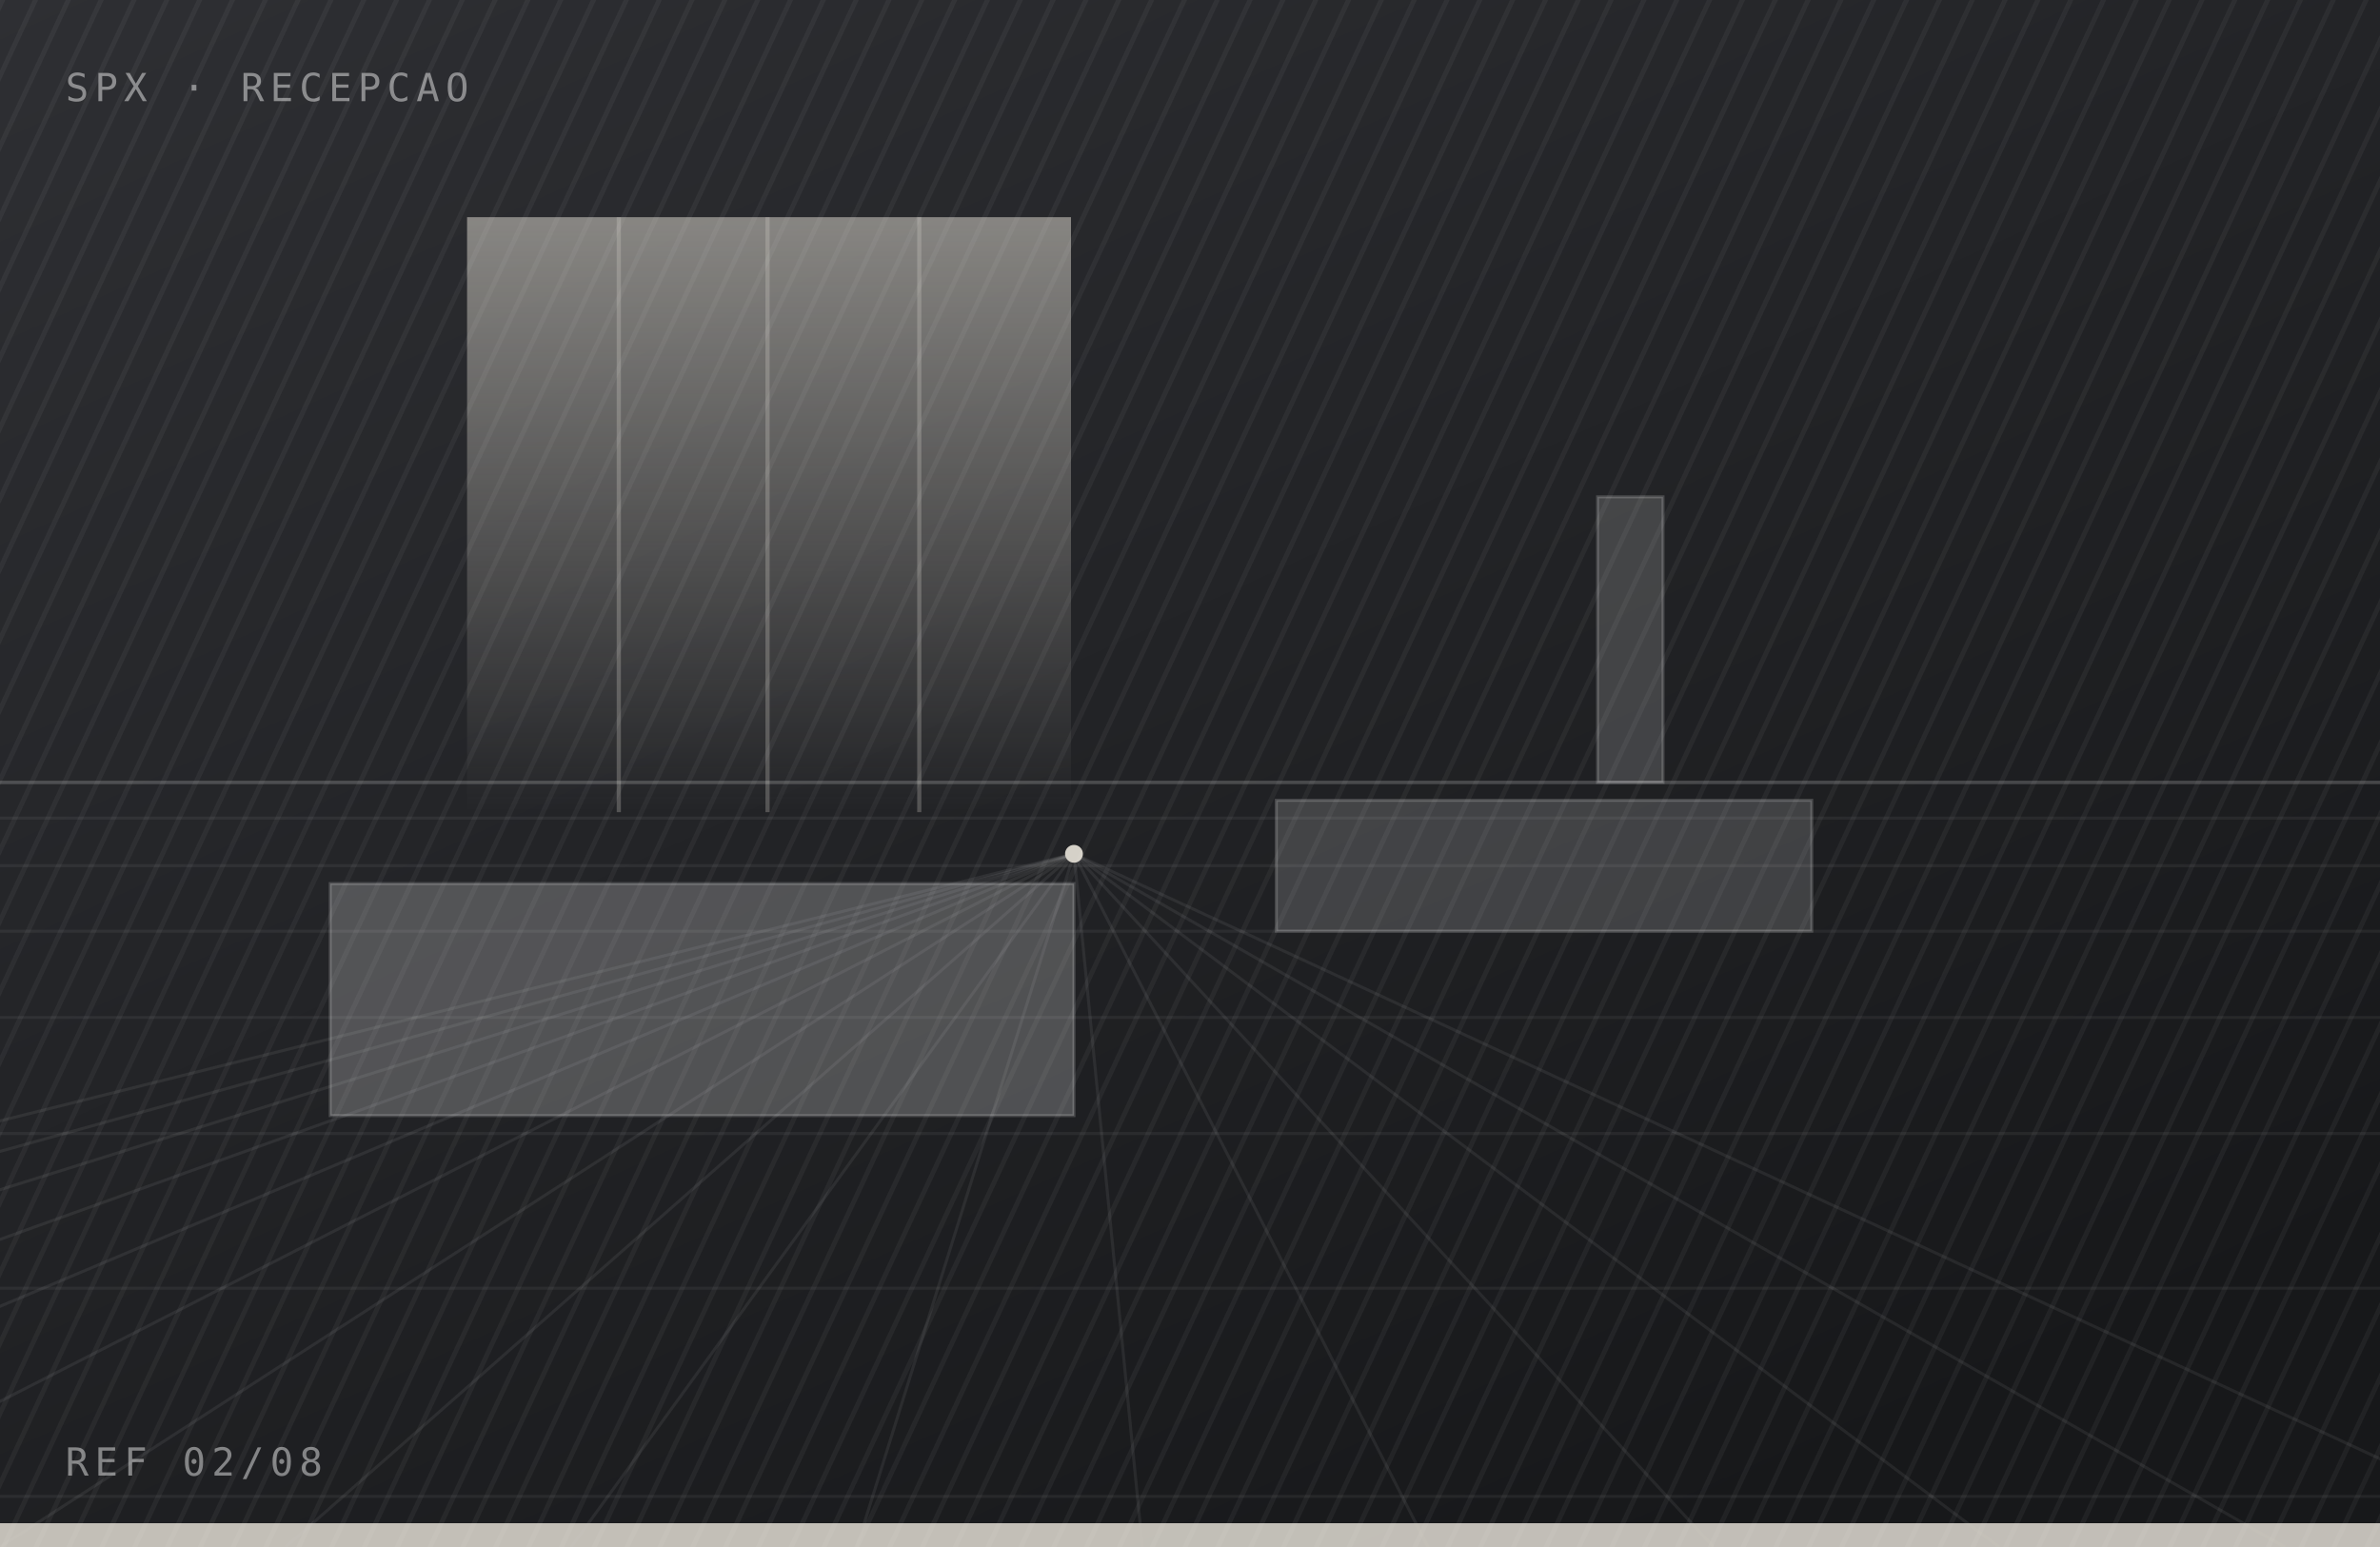
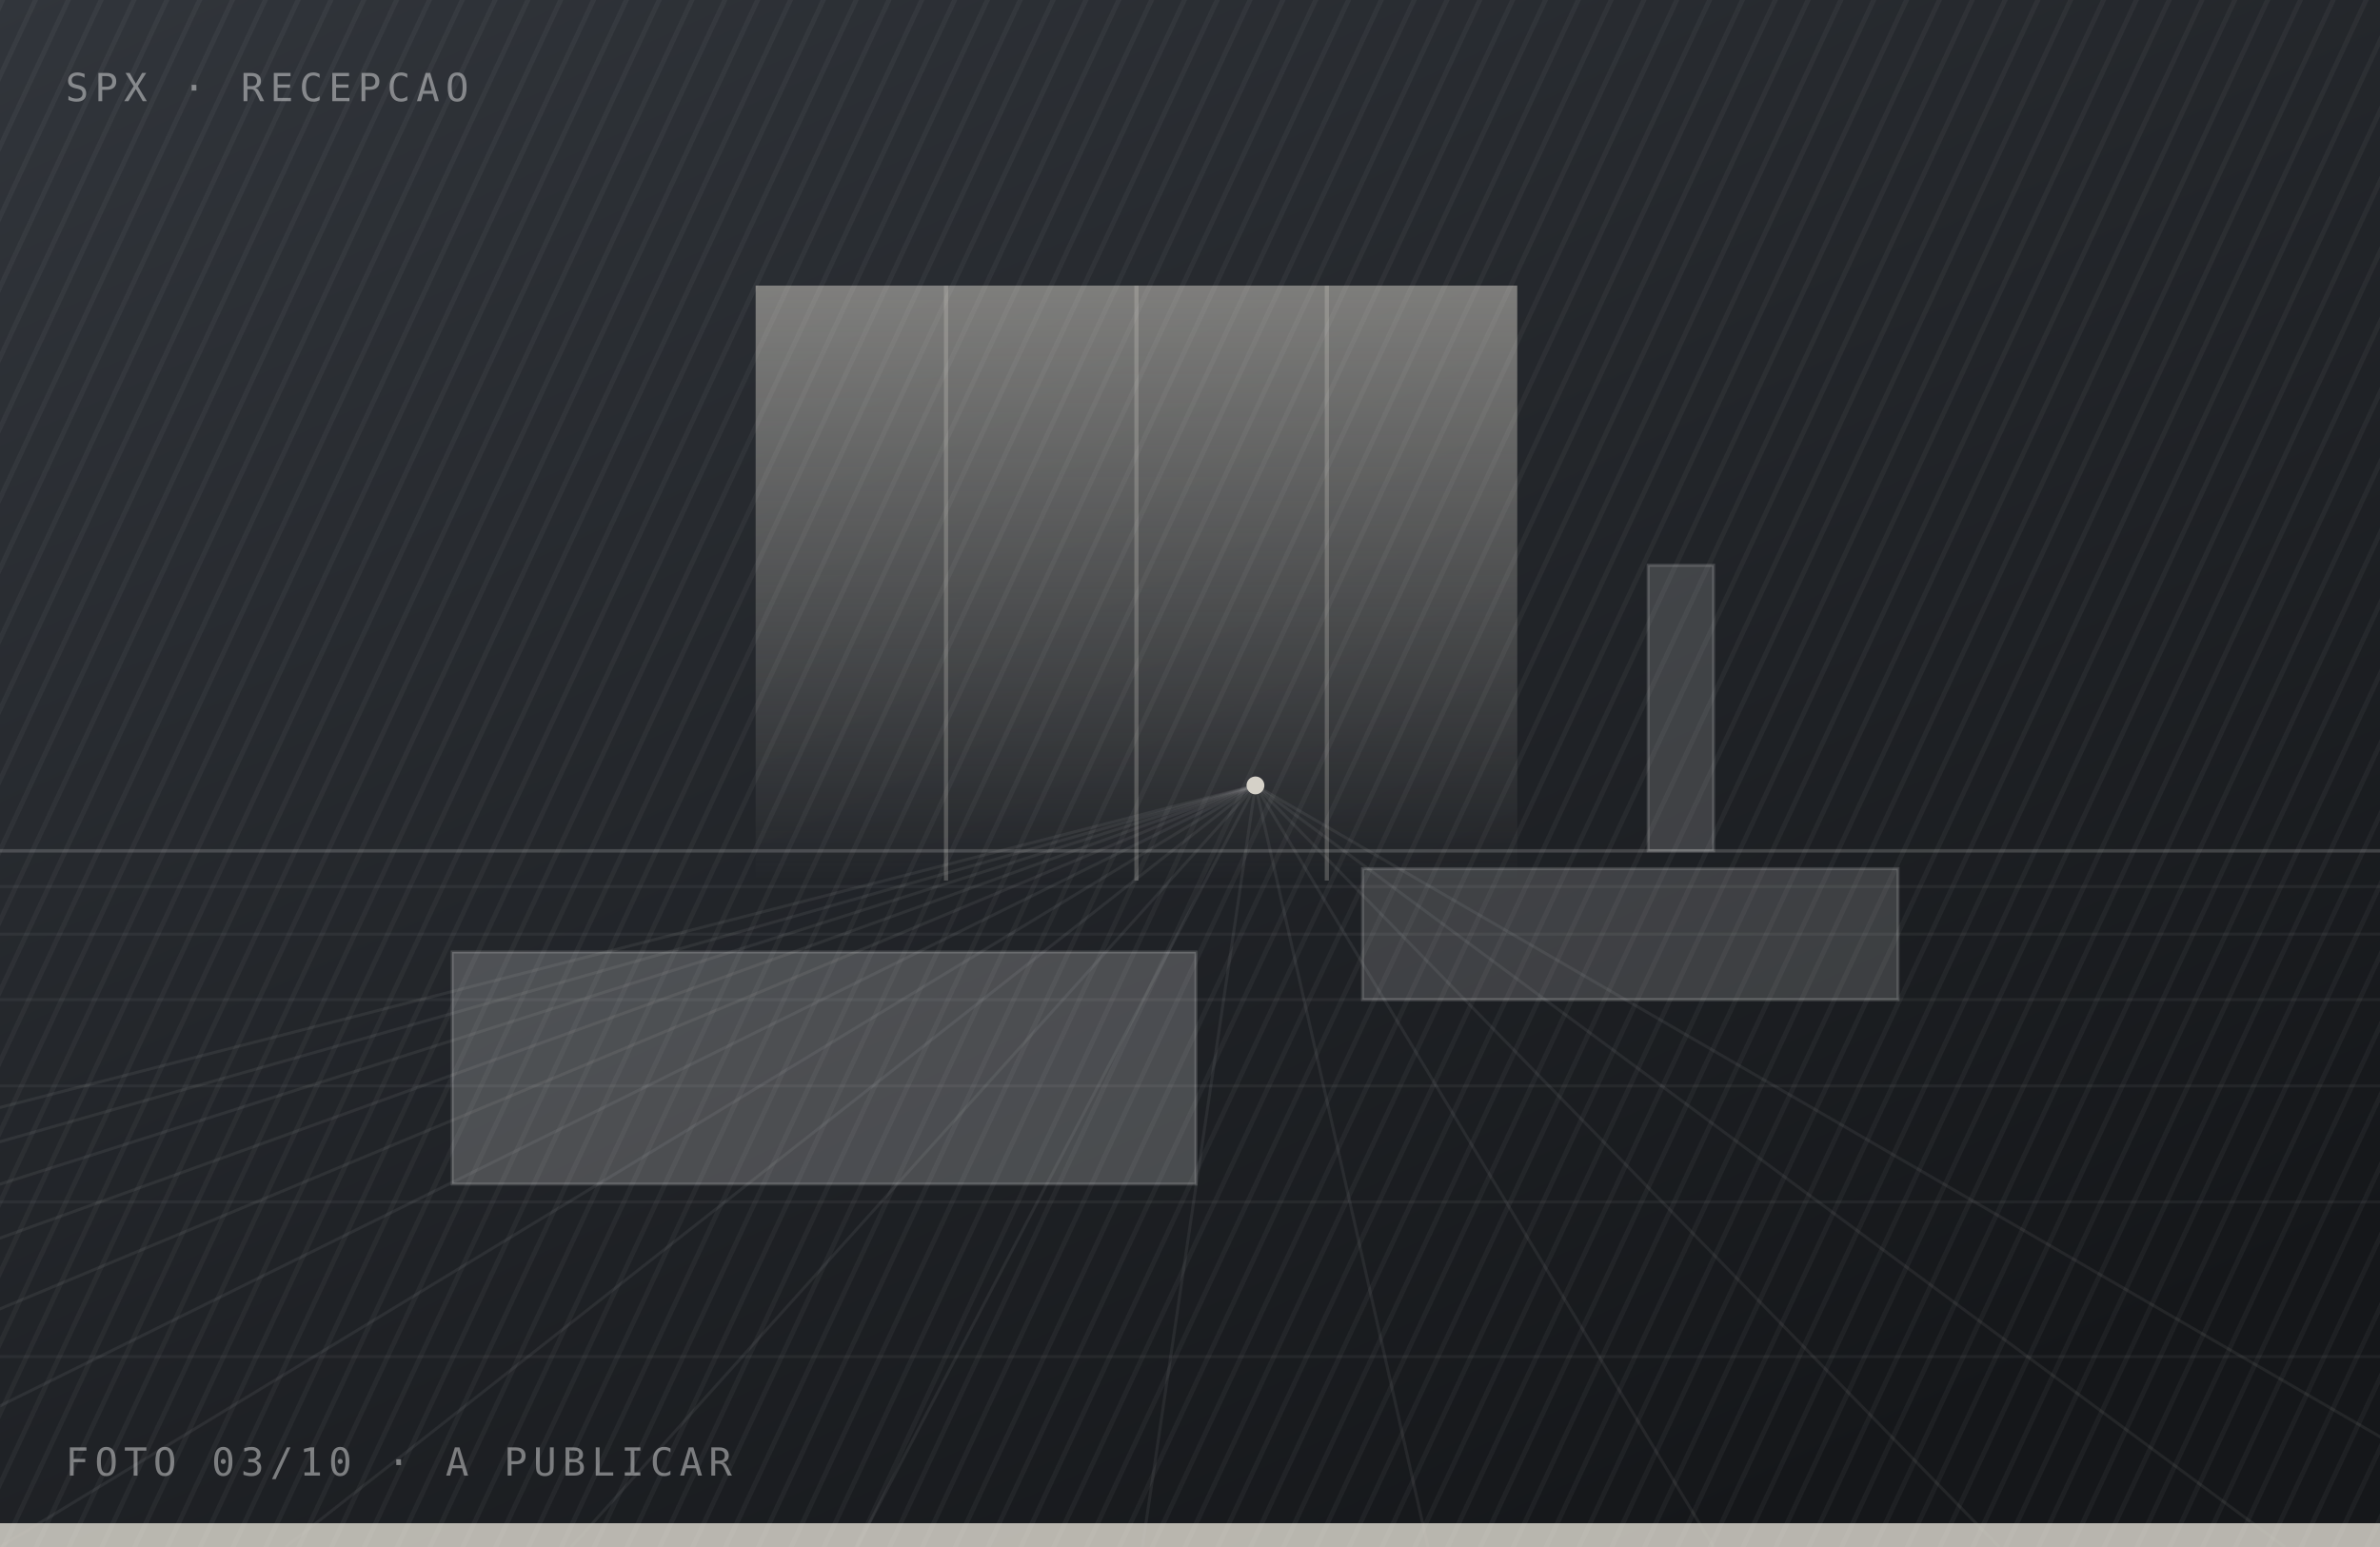
<svg xmlns="http://www.w3.org/2000/svg" viewBox="0 0 800 520" role="img" aria-label="Render de obra SPX">
  <defs>
-     <linearGradient id="g1" x1="0" y1="0" x2=".7" y2="1">
-       <stop offset="0" stop-color="#2E2F33" />
-       <stop offset="1" stop-color="#17181A" />
+     <linearGradient id="g2" x1="0" y1="0" x2=".7" y2="1">
+       <stop offset="0" stop-color="#31353B" />
+       <stop offset="1" stop-color="#15171A" />
    </linearGradient>
-     <linearGradient id="l1" x1="0" y1="0" x2="0" y2="1">
-       <stop offset="0" stop-color="#D5D1C8" stop-opacity=".55" />
+     <linearGradient id="l2" x1="0" y1="0" x2="0" y2="1">
+       <stop offset="0" stop-color="#D5D1C8" stop-opacity=".5" />
      <stop offset="1" stop-color="#D5D1C8" stop-opacity="0" />
    </linearGradient>
-     <pattern id="h1" width="10" height="10" patternTransform="rotate(25)" patternUnits="userSpaceOnUse">
-       <line x1="0" y1="0" x2="0" y2="10" stroke="#ffffff" stroke-opacity=".045" stroke-width="3.2" />
+     <pattern id="h2" width="10" height="10" patternTransform="rotate(25)" patternUnits="userSpaceOnUse">
+       <line x1="0" y1="0" x2="0" y2="10" stroke="#ffffff" stroke-opacity=".04" stroke-width="3.2" />
    </pattern>
  </defs>
-   <rect width="800" height="520" fill="url(#g1)" />
-   <rect x="157" y="73" width="203" height="200" fill="url(#l1)" />
-   <line x1="208" y1="73" x2="208" y2="273" stroke="#D5D1C8" stroke-opacity=".28" stroke-width="1.4" />
-   <line x1="258" y1="73" x2="258" y2="273" stroke="#D5D1C8" stroke-opacity=".28" stroke-width="1.4" />
-   <line x1="309" y1="73" x2="309" y2="273" stroke="#D5D1C8" stroke-opacity=".28" stroke-width="1.4" />
-   <line x1="-576" y1="520" x2="361" y2="287" stroke="#ffffff" stroke-opacity=".07" stroke-width="1" />
-   <line x1="-480" y1="520" x2="361" y2="287" stroke="#ffffff" stroke-opacity=".07" stroke-width="1" />
-   <line x1="-384" y1="520" x2="361" y2="287" stroke="#ffffff" stroke-opacity=".07" stroke-width="1" />
-   <line x1="-288" y1="520" x2="361" y2="287" stroke="#ffffff" stroke-opacity=".07" stroke-width="1" />
-   <line x1="-192" y1="520" x2="361" y2="287" stroke="#ffffff" stroke-opacity=".07" stroke-width="1" />
-   <line x1="-96" y1="520" x2="361" y2="287" stroke="#ffffff" stroke-opacity=".07" stroke-width="1" />
-   <line x1="0" y1="520" x2="361" y2="287" stroke="#ffffff" stroke-opacity=".07" stroke-width="1" />
-   <line x1="96" y1="520" x2="361" y2="287" stroke="#ffffff" stroke-opacity=".07" stroke-width="1" />
-   <line x1="192" y1="520" x2="361" y2="287" stroke="#ffffff" stroke-opacity=".07" stroke-width="1" />
-   <line x1="288" y1="520" x2="361" y2="287" stroke="#ffffff" stroke-opacity=".07" stroke-width="1" />
-   <line x1="384" y1="520" x2="361" y2="287" stroke="#ffffff" stroke-opacity=".07" stroke-width="1" />
-   <line x1="480" y1="520" x2="361" y2="287" stroke="#ffffff" stroke-opacity=".07" stroke-width="1" />
-   <line x1="576" y1="520" x2="361" y2="287" stroke="#ffffff" stroke-opacity=".07" stroke-width="1" />
-   <line x1="672" y1="520" x2="361" y2="287" stroke="#ffffff" stroke-opacity=".07" stroke-width="1" />
-   <line x1="768" y1="520" x2="361" y2="287" stroke="#ffffff" stroke-opacity=".07" stroke-width="1" />
-   <line x1="864" y1="520" x2="361" y2="287" stroke="#ffffff" stroke-opacity=".07" stroke-width="1" />
-   <line x1="0" y1="263" x2="800" y2="263" stroke="#ffffff" stroke-opacity=".055" stroke-width="1" />
-   <line x1="0" y1="275" x2="800" y2="275" stroke="#ffffff" stroke-opacity=".055" stroke-width="1" />
-   <line x1="0" y1="291" x2="800" y2="291" stroke="#ffffff" stroke-opacity=".055" stroke-width="1" />
-   <line x1="0" y1="313" x2="800" y2="313" stroke="#ffffff" stroke-opacity=".055" stroke-width="1" />
-   <line x1="0" y1="342" x2="800" y2="342" stroke="#ffffff" stroke-opacity=".055" stroke-width="1" />
-   <line x1="0" y1="381" x2="800" y2="381" stroke="#ffffff" stroke-opacity=".055" stroke-width="1" />
-   <line x1="0" y1="433" x2="800" y2="433" stroke="#ffffff" stroke-opacity=".055" stroke-width="1" />
-   <line x1="0" y1="503" x2="800" y2="503" stroke="#ffffff" stroke-opacity=".055" stroke-width="1" />
-   <line x1="0" y1="263" x2="800" y2="263" stroke="#ffffff" stroke-opacity=".14" stroke-width="1.2" />
-   <rect x="111" y="297" width="250" height="78" fill="#ffffff" fill-opacity=".22" />
-   <rect x="111" y="297" width="250" height="78" fill="none" stroke="#ffffff" stroke-opacity=".18" stroke-width="1" />
-   <rect x="429" y="269" width="180" height="44" fill="#ffffff" fill-opacity=".16" />
-   <rect x="429" y="269" width="180" height="44" fill="none" stroke="#ffffff" stroke-opacity=".18" stroke-width="1" />
-   <rect x="537" y="167" width="22" height="96" fill="#ffffff" fill-opacity=".16" />
-   <rect x="537" y="167" width="22" height="96" fill="none" stroke="#ffffff" stroke-opacity=".18" stroke-width="1" />
-   <rect x="0" y="512" width="800" height="8" fill="#D5D1C8" fill-opacity=".9" />
-   <circle cx="361" cy="287" r="3" fill="#D5D1C8" />
-   <rect width="800" height="520" fill="url(#h1)" />
-   <g font-family="monospace" font-size="13" fill="#ffffff" fill-opacity=".45" letter-spacing="2">
+   <rect width="800" height="520" fill="url(#g2)" />
+   <rect x="254" y="96" width="256" height="200" fill="url(#l2)" />
+   <line x1="318" y1="96" x2="318" y2="296" stroke="#D5D1C8" stroke-opacity=".26" stroke-width="1.4" />
+   <line x1="382" y1="96" x2="382" y2="296" stroke="#D5D1C8" stroke-opacity=".26" stroke-width="1.4" />
+   <line x1="446" y1="96" x2="446" y2="296" stroke="#D5D1C8" stroke-opacity=".26" stroke-width="1.4" />
+   <line x1="-576" y1="520" x2="422" y2="264" stroke="#ffffff" stroke-opacity=".065" stroke-width="1" />
+   <line x1="-480" y1="520" x2="422" y2="264" stroke="#ffffff" stroke-opacity=".065" stroke-width="1" />
+   <line x1="-384" y1="520" x2="422" y2="264" stroke="#ffffff" stroke-opacity=".065" stroke-width="1" />
+   <line x1="-288" y1="520" x2="422" y2="264" stroke="#ffffff" stroke-opacity=".065" stroke-width="1" />
+   <line x1="-192" y1="520" x2="422" y2="264" stroke="#ffffff" stroke-opacity=".065" stroke-width="1" />
+   <line x1="-96" y1="520" x2="422" y2="264" stroke="#ffffff" stroke-opacity=".065" stroke-width="1" />
+   <line x1="0" y1="520" x2="422" y2="264" stroke="#ffffff" stroke-opacity=".065" stroke-width="1" />
+   <line x1="96" y1="520" x2="422" y2="264" stroke="#ffffff" stroke-opacity=".065" stroke-width="1" />
+   <line x1="192" y1="520" x2="422" y2="264" stroke="#ffffff" stroke-opacity=".065" stroke-width="1" />
+   <line x1="288" y1="520" x2="422" y2="264" stroke="#ffffff" stroke-opacity=".065" stroke-width="1" />
+   <line x1="384" y1="520" x2="422" y2="264" stroke="#ffffff" stroke-opacity=".065" stroke-width="1" />
+   <line x1="480" y1="520" x2="422" y2="264" stroke="#ffffff" stroke-opacity=".065" stroke-width="1" />
+   <line x1="576" y1="520" x2="422" y2="264" stroke="#ffffff" stroke-opacity=".065" stroke-width="1" />
+   <line x1="672" y1="520" x2="422" y2="264" stroke="#ffffff" stroke-opacity=".065" stroke-width="1" />
+   <line x1="768" y1="520" x2="422" y2="264" stroke="#ffffff" stroke-opacity=".065" stroke-width="1" />
+   <line x1="864" y1="520" x2="422" y2="264" stroke="#ffffff" stroke-opacity=".065" stroke-width="1" />
+   <line x1="0" y1="286" x2="800" y2="286" stroke="#ffffff" stroke-opacity=".05" stroke-width="1" />
+   <line x1="0" y1="298" x2="800" y2="298" stroke="#ffffff" stroke-opacity=".05" stroke-width="1" />
+   <line x1="0" y1="314" x2="800" y2="314" stroke="#ffffff" stroke-opacity=".05" stroke-width="1" />
+   <line x1="0" y1="336" x2="800" y2="336" stroke="#ffffff" stroke-opacity=".05" stroke-width="1" />
+   <line x1="0" y1="365" x2="800" y2="365" stroke="#ffffff" stroke-opacity=".05" stroke-width="1" />
+   <line x1="0" y1="404" x2="800" y2="404" stroke="#ffffff" stroke-opacity=".05" stroke-width="1" />
+   <line x1="0" y1="456" x2="800" y2="456" stroke="#ffffff" stroke-opacity=".05" stroke-width="1" />
+   <line x1="0" y1="526" x2="800" y2="526" stroke="#ffffff" stroke-opacity=".05" stroke-width="1" />
+   <line x1="0" y1="286" x2="800" y2="286" stroke="#ffffff" stroke-opacity=".13" stroke-width="1.2" />
+   <rect x="152" y="320" width="250" height="78" fill="#ffffff" fill-opacity=".2" />
+   <rect x="152" y="320" width="250" height="78" fill="none" stroke="#ffffff" stroke-opacity=".16" stroke-width="1" />
+   <rect x="458" y="292" width="180" height="44" fill="#ffffff" fill-opacity=".15" />
+   <rect x="458" y="292" width="180" height="44" fill="none" stroke="#ffffff" stroke-opacity=".16" stroke-width="1" />
+   <rect x="554" y="190" width="22" height="96" fill="#ffffff" fill-opacity=".15" />
+   <rect x="554" y="190" width="22" height="96" fill="none" stroke="#ffffff" stroke-opacity=".16" stroke-width="1" />
+   <rect x="0" y="512" width="800" height="8" fill="#D5D1C8" fill-opacity=".85" />
+   <circle cx="422" cy="264" r="3" fill="#D5D1C8" />
+   <rect width="800" height="520" fill="url(#h2)" />
+   <g font-family="monospace" font-size="13" fill="#ffffff" fill-opacity=".42" letter-spacing="2">
    <text x="22" y="34">SPX · RECEPCAO</text>
-     <text x="22" y="496">REF 02/08</text>
+     <text x="22" y="496">FOTO 03/10 · A PUBLICAR</text>
  </g>
</svg>
